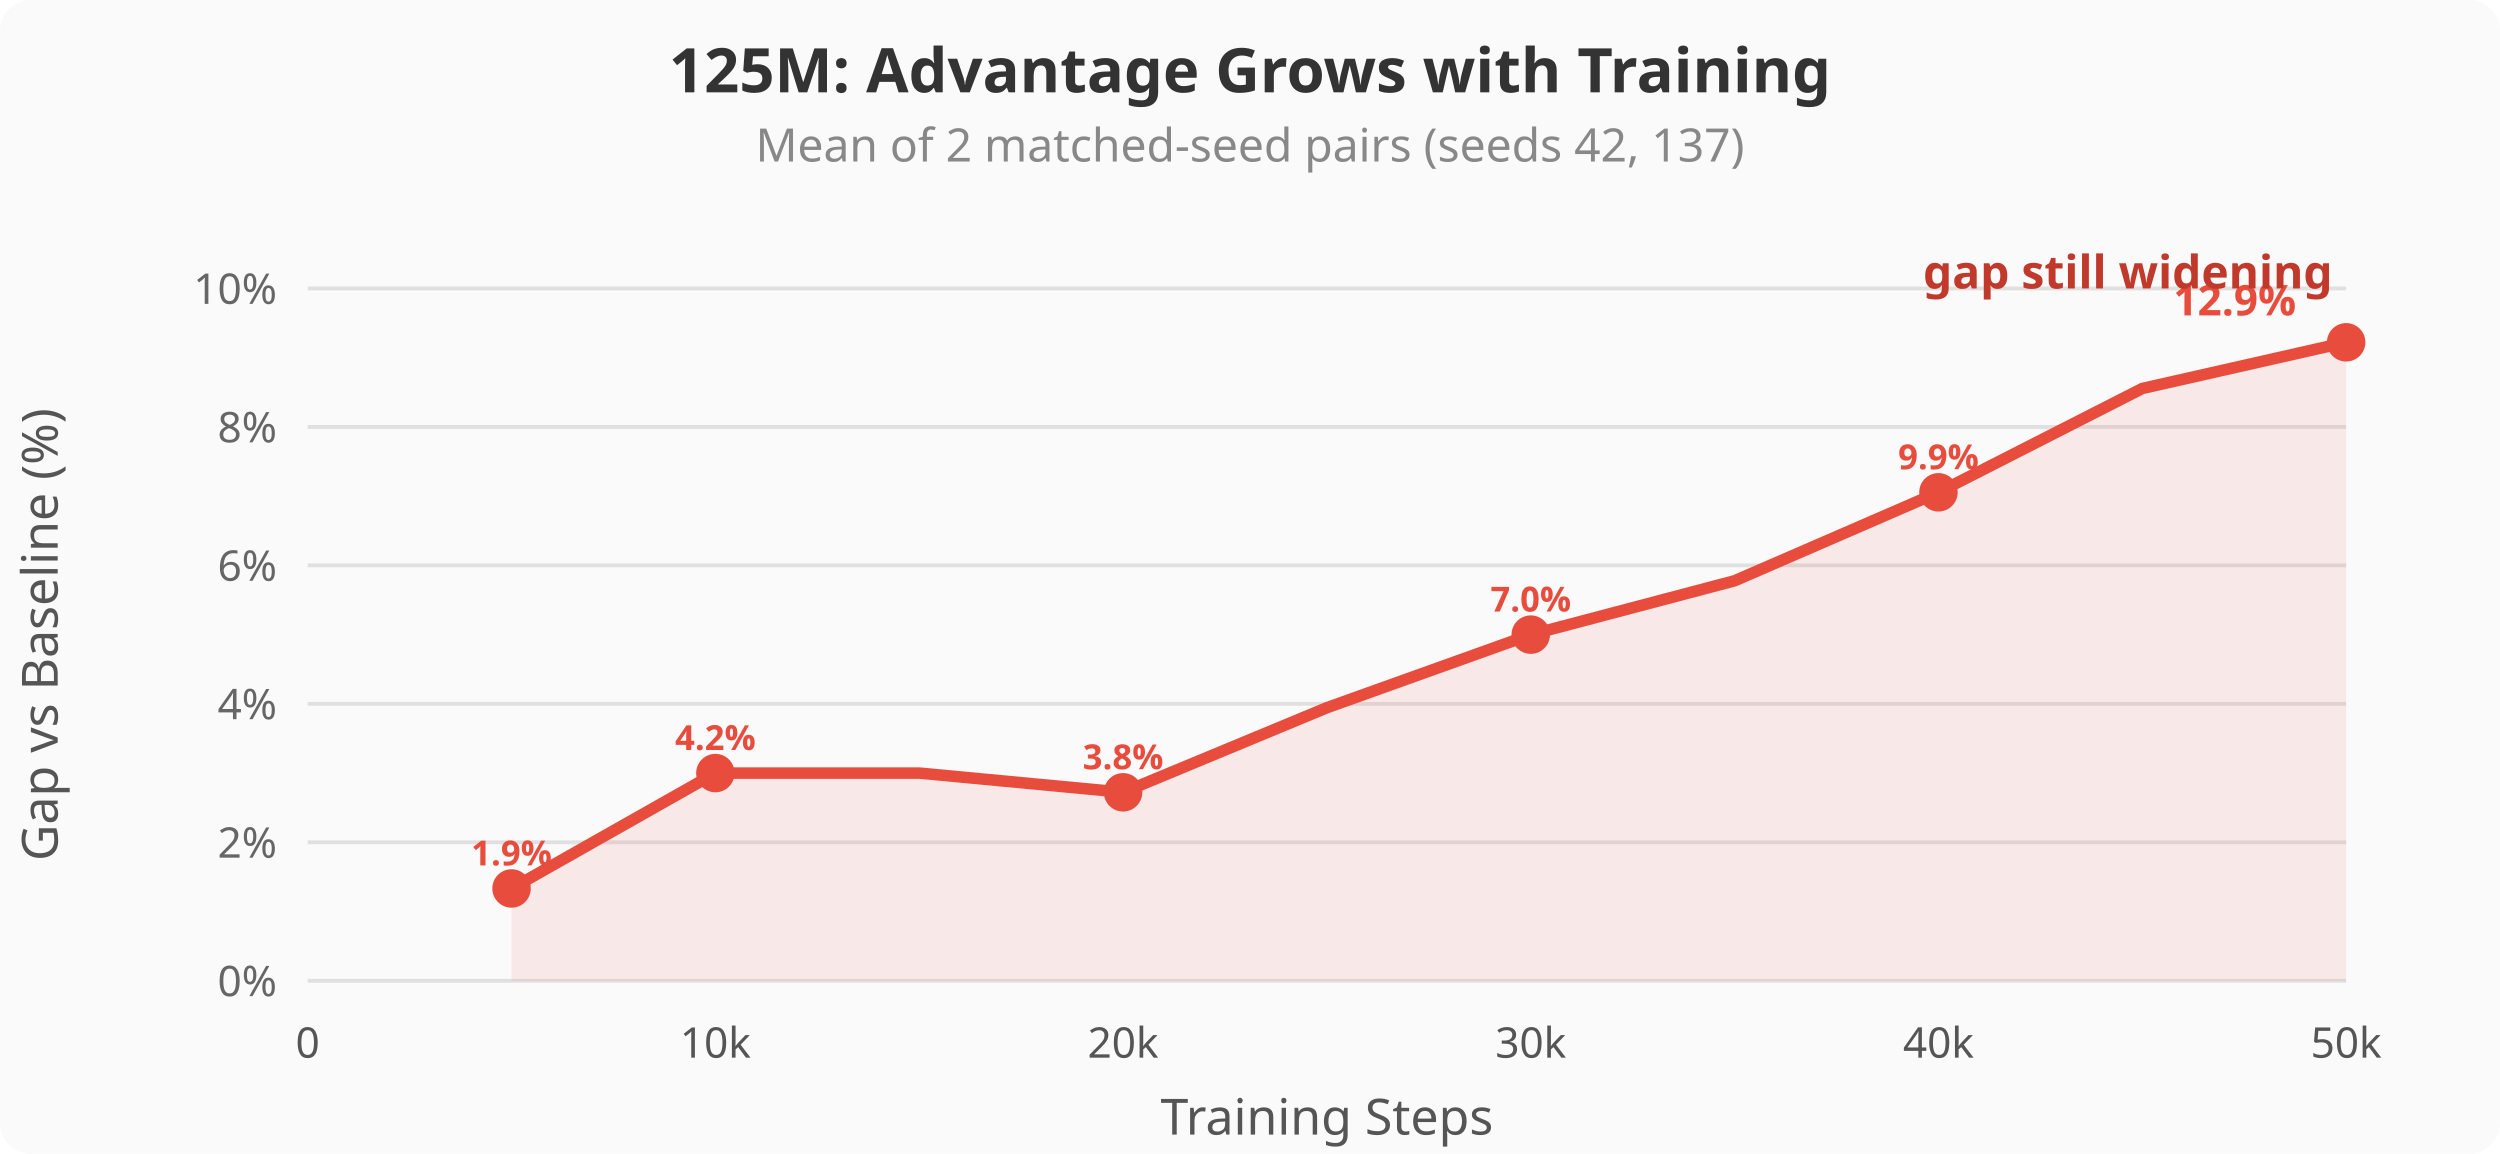
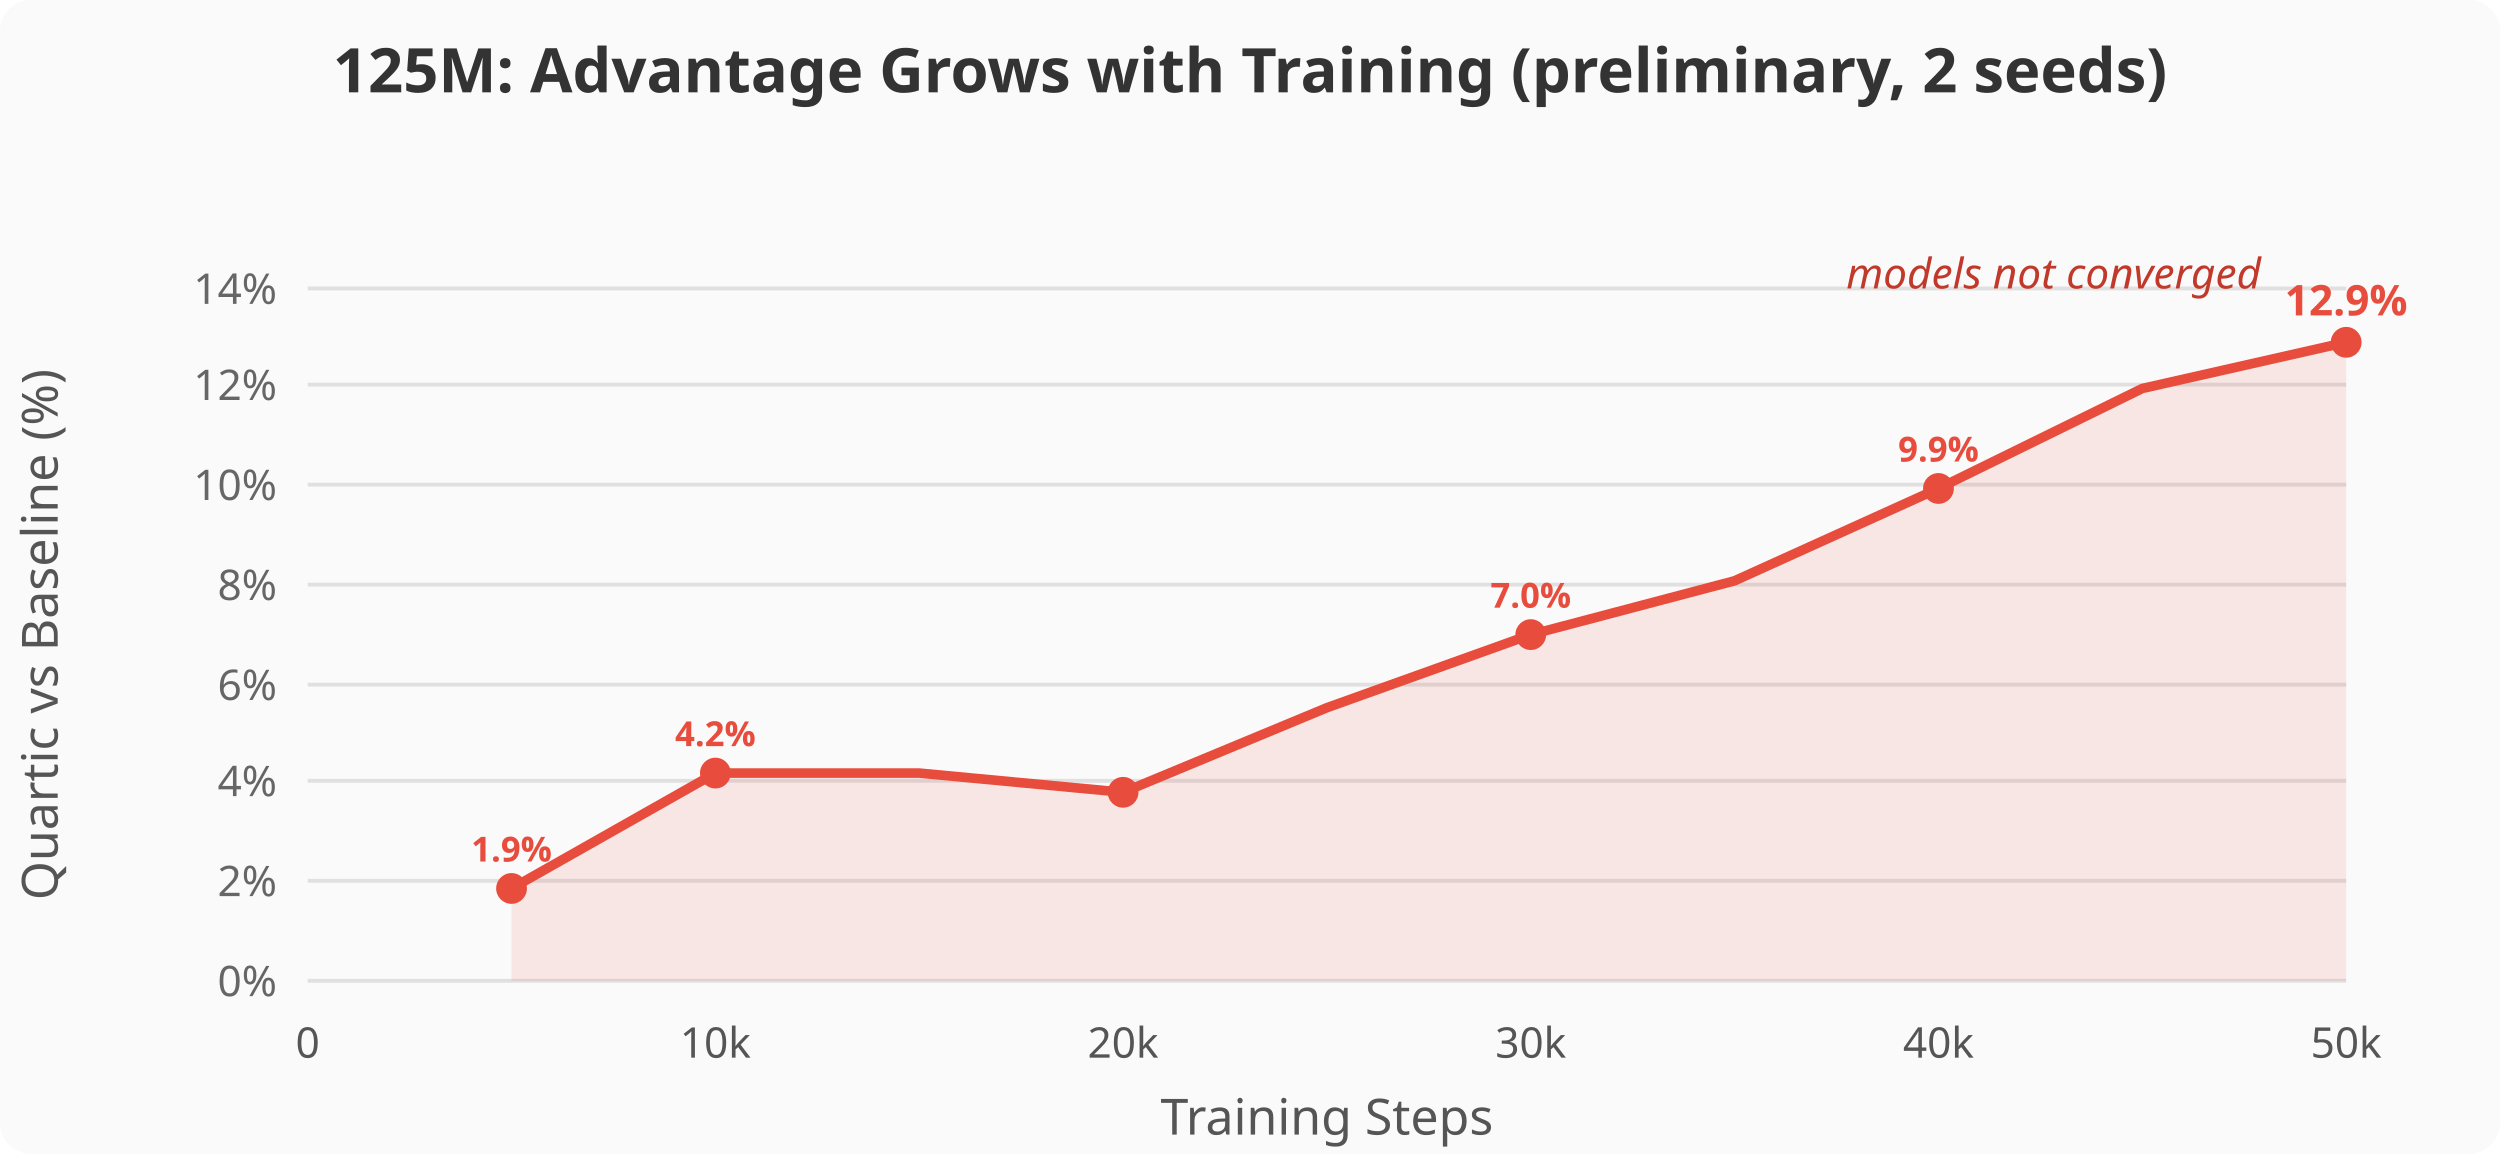
<svg xmlns="http://www.w3.org/2000/svg" viewBox="0 0 650 300" font-family="system-ui,sans-serif">
  <rect width="650" height="300" fill="#fafafa" rx="8" />
-   <text x="325" y="24" text-anchor="middle" font-size="16" font-weight="bold" fill="#333">125M: Advantage Grows with Training</text>
-   <text x="325" y="42" text-anchor="middle" font-size="12" fill="#888">Mean of 2 matched-seed pairs (seeds 42, 137)</text>
+   <text x="325" y="24" text-anchor="middle" font-size="16" font-weight="bold" fill="#333">125M: Advantage Grows with Training (preliminary, 2 seeds)</text>
  <line x1="80" y1="255" x2="610" y2="255" stroke="#e0e0e0" />
  <text x="72" y="259" text-anchor="end" font-size="11" fill="#666">0%</text>
-   <line x1="80" y1="219" x2="610" y2="219" stroke="#e0e0e0" />
-   <text x="72" y="223" text-anchor="end" font-size="11" fill="#666">2%</text>
-   <line x1="80" y1="183" x2="610" y2="183" stroke="#e0e0e0" />
-   <text x="72" y="187" text-anchor="end" font-size="11" fill="#666">4%</text>
-   <line x1="80" y1="147" x2="610" y2="147" stroke="#e0e0e0" />
-   <text x="72" y="151" text-anchor="end" font-size="11" fill="#666">6%</text>
-   <line x1="80" y1="111" x2="610" y2="111" stroke="#e0e0e0" />
-   <text x="72" y="115" text-anchor="end" font-size="11" fill="#666">8%</text>
+   <line x1="80" y1="229" x2="610" y2="229" stroke="#e0e0e0" />
+   <text x="72" y="233" text-anchor="end" font-size="11" fill="#666">2%</text>
+   <line x1="80" y1="203" x2="610" y2="203" stroke="#e0e0e0" />
+   <text x="72" y="207" text-anchor="end" font-size="11" fill="#666">4%</text>
+   <line x1="80" y1="178" x2="610" y2="178" stroke="#e0e0e0" />
+   <text x="72" y="182" text-anchor="end" font-size="11" fill="#666">6%</text>
+   <line x1="80" y1="152" x2="610" y2="152" stroke="#e0e0e0" />
+   <text x="72" y="156" text-anchor="end" font-size="11" fill="#666">8%</text>
+   <line x1="80" y1="126" x2="610" y2="126" stroke="#e0e0e0" />
+   <text x="72" y="130" text-anchor="end" font-size="11" fill="#666">10%</text>
+   <line x1="80" y1="100" x2="610" y2="100" stroke="#e0e0e0" />
+   <text x="72" y="104" text-anchor="end" font-size="11" fill="#666">12%</text>
  <line x1="80" y1="75" x2="610" y2="75" stroke="#e0e0e0" />
-   <text x="72" y="79" text-anchor="end" font-size="11" fill="#666">10%</text>
+   <text x="72" y="79" text-anchor="end" font-size="11" fill="#666">14%</text>
  <text x="80" y="275" text-anchor="middle" font-size="11" fill="#555">0</text>
  <text x="186" y="275" text-anchor="middle" font-size="11" fill="#555">10k</text>
  <text x="292" y="275" text-anchor="middle" font-size="11" fill="#555">20k</text>
  <text x="398" y="275" text-anchor="middle" font-size="11" fill="#555">30k</text>
  <text x="504" y="275" text-anchor="middle" font-size="11" fill="#555">40k</text>
  <text x="610" y="275" text-anchor="middle" font-size="11" fill="#555">50k</text>
  <text x="345" y="295" text-anchor="middle" font-size="13" fill="#555">Training Steps</text>
-   <text x="15" y="165" text-anchor="middle" font-size="13" fill="#555" transform="rotate(-90,15,165)">Gap vs Baseline (%)</text>
-   <path d="M 133,231 L 186,201 L 239,201 L 292,206 L 345,184 L 398,165 L 451,151 L 504,128 L 557,101 L 610,89" fill="none" stroke="#e74c3c" stroke-width="3" />
-   <path d="M 133,231 L 186,201 L 239,201 L 292,206 L 345,184 L 398,165 L 451,151 L 504,128 L 557,101 L 610,89 L 610,255 L 133,255 Z" fill="#e74c3c" fill-opacity="0.1" />
-   <circle cx="133" cy="231" r="5" fill="#e74c3c" />
-   <text x="133" y="225" text-anchor="middle" font-size="9" fill="#e74c3c" font-weight="bold">1.9%</text>
-   <circle cx="186" cy="201" r="5" fill="#e74c3c" />
-   <text x="186" y="195" text-anchor="middle" font-size="9" fill="#e74c3c" font-weight="bold">4.2%</text>
-   <circle cx="292" cy="206" r="5" fill="#e74c3c" />
-   <text x="292" y="200" text-anchor="middle" font-size="9" fill="#e74c3c" font-weight="bold">3.8%</text>
-   <circle cx="398" cy="165" r="5" fill="#e74c3c" />
-   <text x="398" y="159" text-anchor="middle" font-size="9" fill="#e74c3c" font-weight="bold">7.0%</text>
-   <circle cx="504" cy="128" r="5" fill="#e74c3c" />
-   <text x="504" y="122" text-anchor="middle" font-size="9" fill="#e74c3c" font-weight="bold">9.9%</text>
-   <circle cx="610" cy="89" r="5" fill="#e74c3c" />
-   <text x="597" y="82" text-anchor="end" font-size="11" fill="#e74c3c" font-weight="bold">12.9%</text>
-   <text x="500" y="75" font-size="12" fill="#c0392b" font-weight="bold">gap still widening</text>
+   <text x="15" y="165" text-anchor="middle" font-size="13" fill="#555" transform="rotate(-90,15,165)">Quartic vs Baseline (%)</text>
+   <path d="M 133,231 L 186,201 L 239,201 L 292,206 L 345,184 L 398,165 L 451,151 L 504,127 L 557,101 L 610,89 L 610,255 L 133,255 Z" fill="#e74c3c" fill-opacity="0.12" />
+   <path d="M 133,231 L 186,201 L 239,201 L 292,206 L 345,184 L 398,165 L 451,151 L 504,127 L 557,101 L 610,89" fill="none" stroke="#e74c3c" stroke-width="2.5" />
+   <circle cx="133" cy="231" r="4" fill="#e74c3c" />
+   <circle cx="186" cy="201" r="4" fill="#e74c3c" />
+   <circle cx="292" cy="206" r="4" fill="#e74c3c" />
+   <circle cx="398" cy="165" r="4" fill="#e74c3c" />
+   <circle cx="504" cy="127" r="4" fill="#e74c3c" />
+   <circle cx="610" cy="89" r="4" fill="#e74c3c" />
+   <text x="133" y="224" text-anchor="middle" font-size="9" fill="#e74c3c" font-weight="bold">1.9%</text>
+   <text x="186" y="194" text-anchor="middle" font-size="9" fill="#e74c3c" font-weight="bold">4.2%</text>
+   <text x="398" y="158" text-anchor="middle" font-size="9" fill="#e74c3c" font-weight="bold">7.0%</text>
+   <text x="504" y="120" text-anchor="middle" font-size="9" fill="#e74c3c" font-weight="bold">9.9%</text>
+   <text x="610" y="82" text-anchor="middle" font-size="11" fill="#e74c3c" font-weight="bold">12.9%</text>
+   <text x="480" y="75" font-size="11" fill="#c0392b" font-style="italic">models not converged</text>
</svg>
